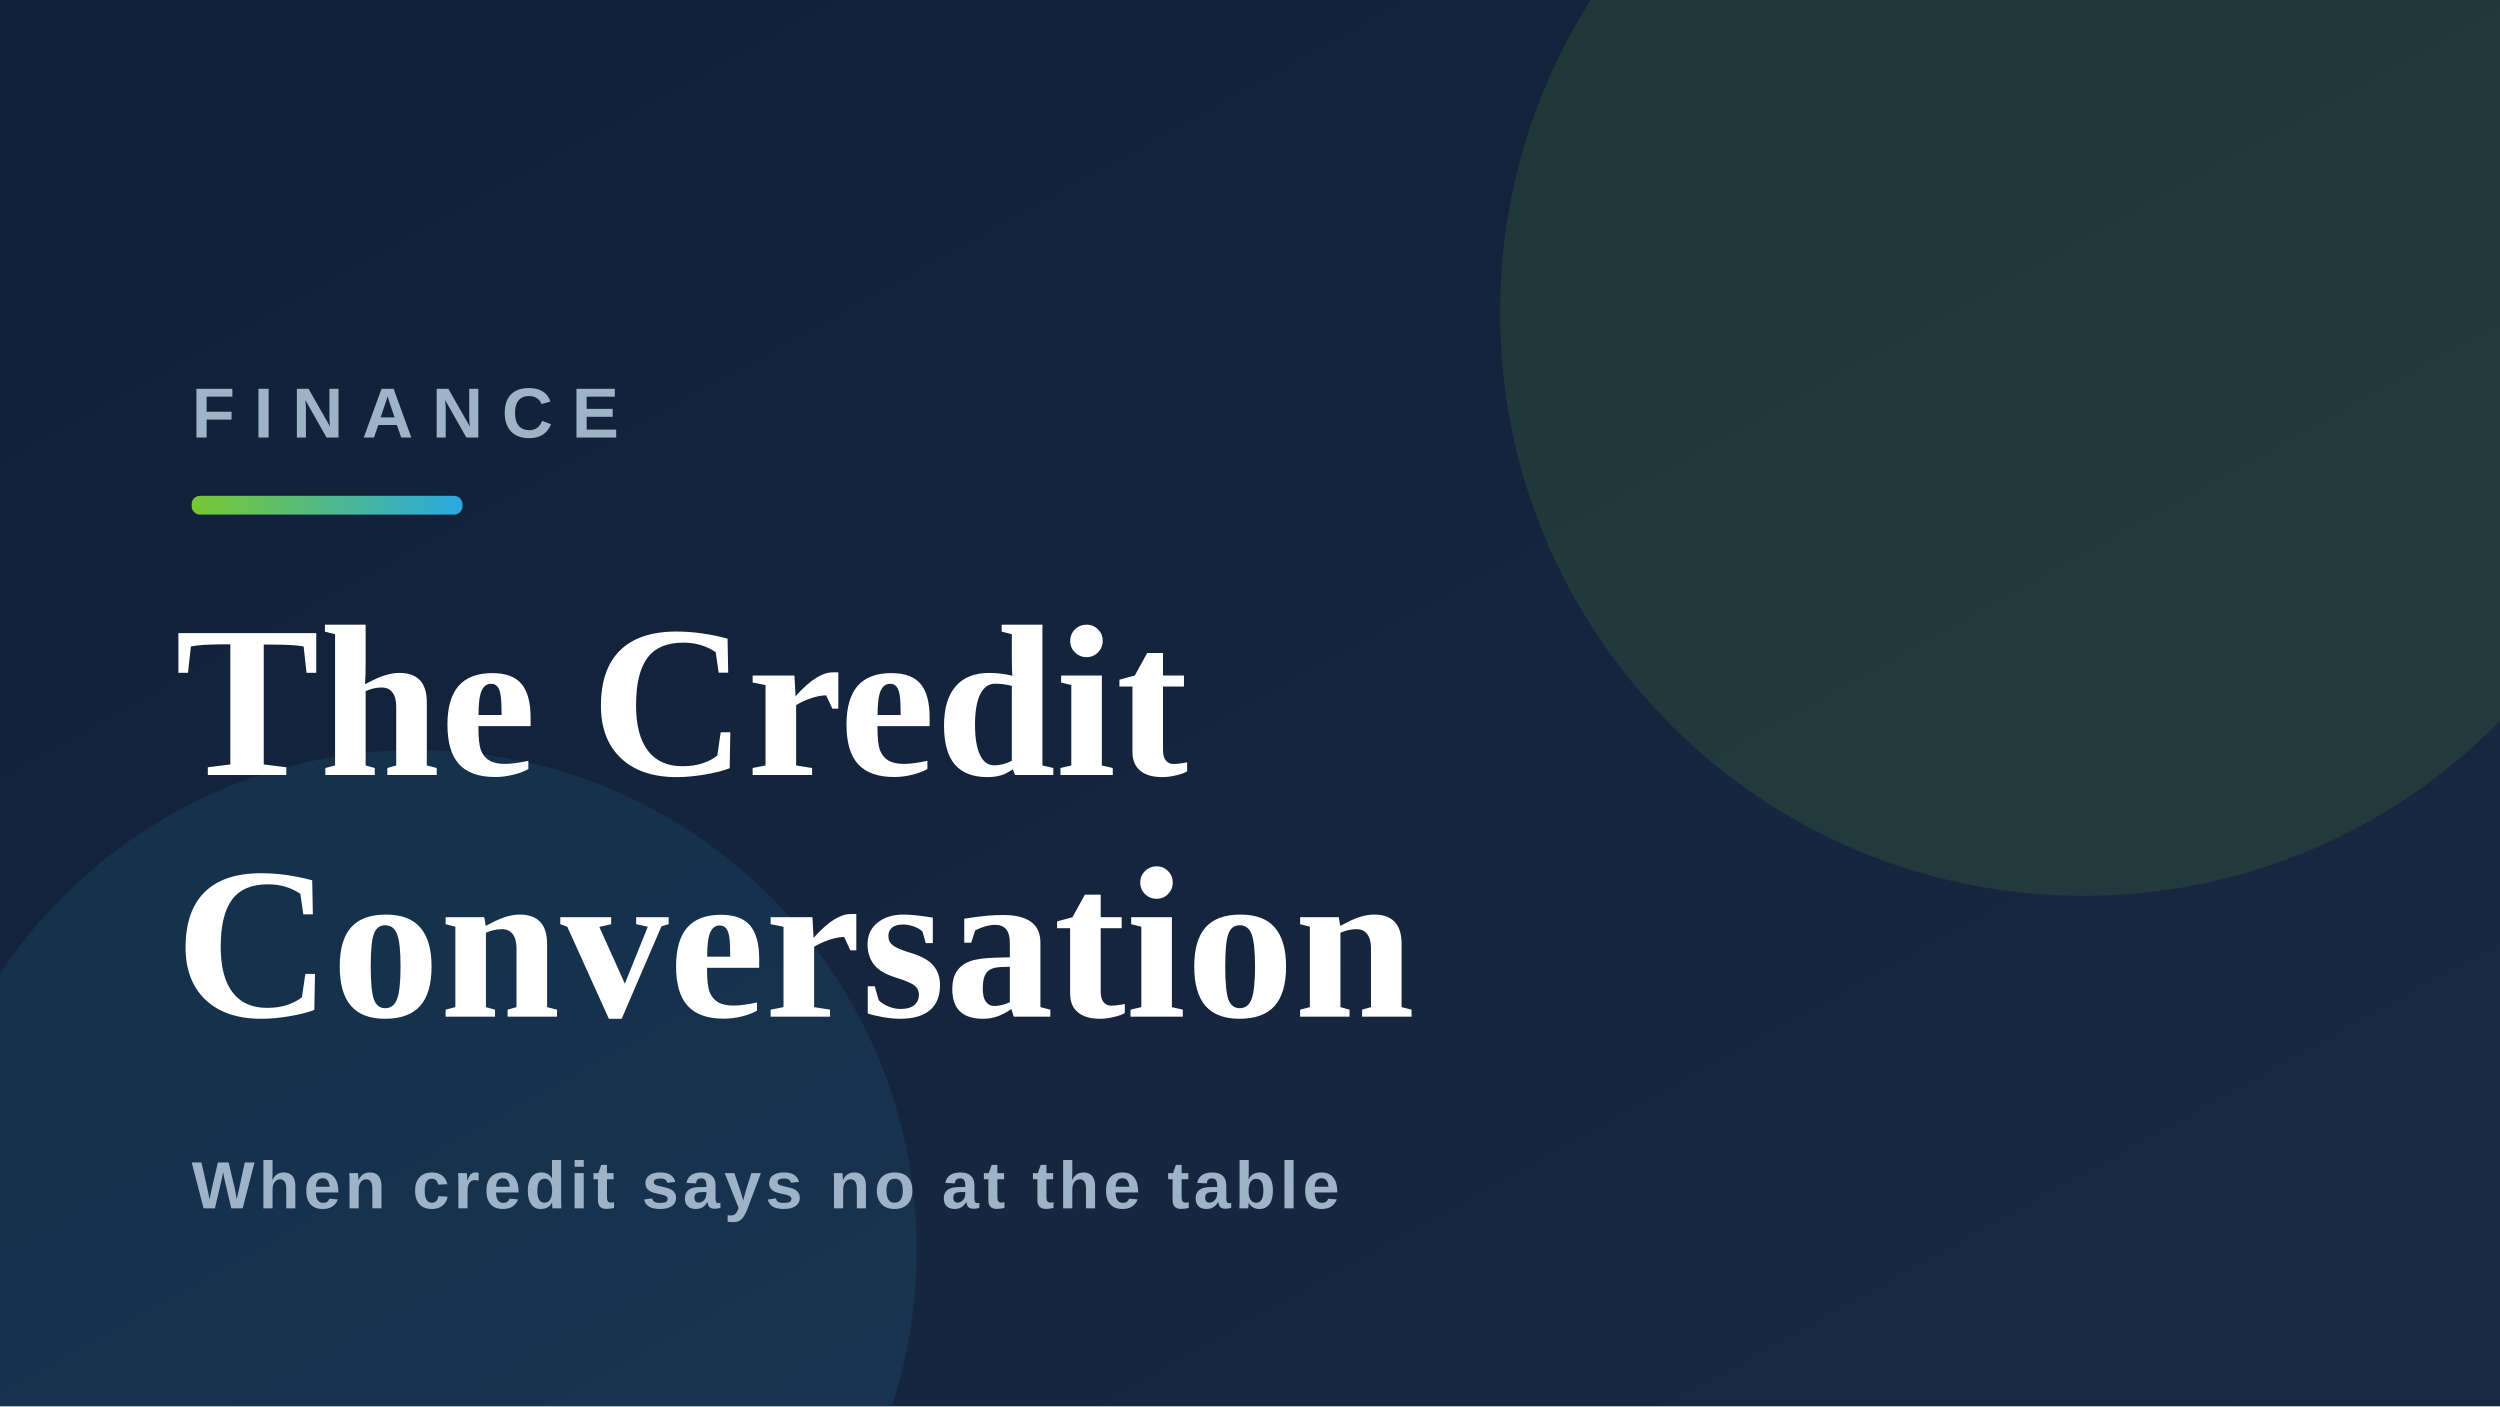
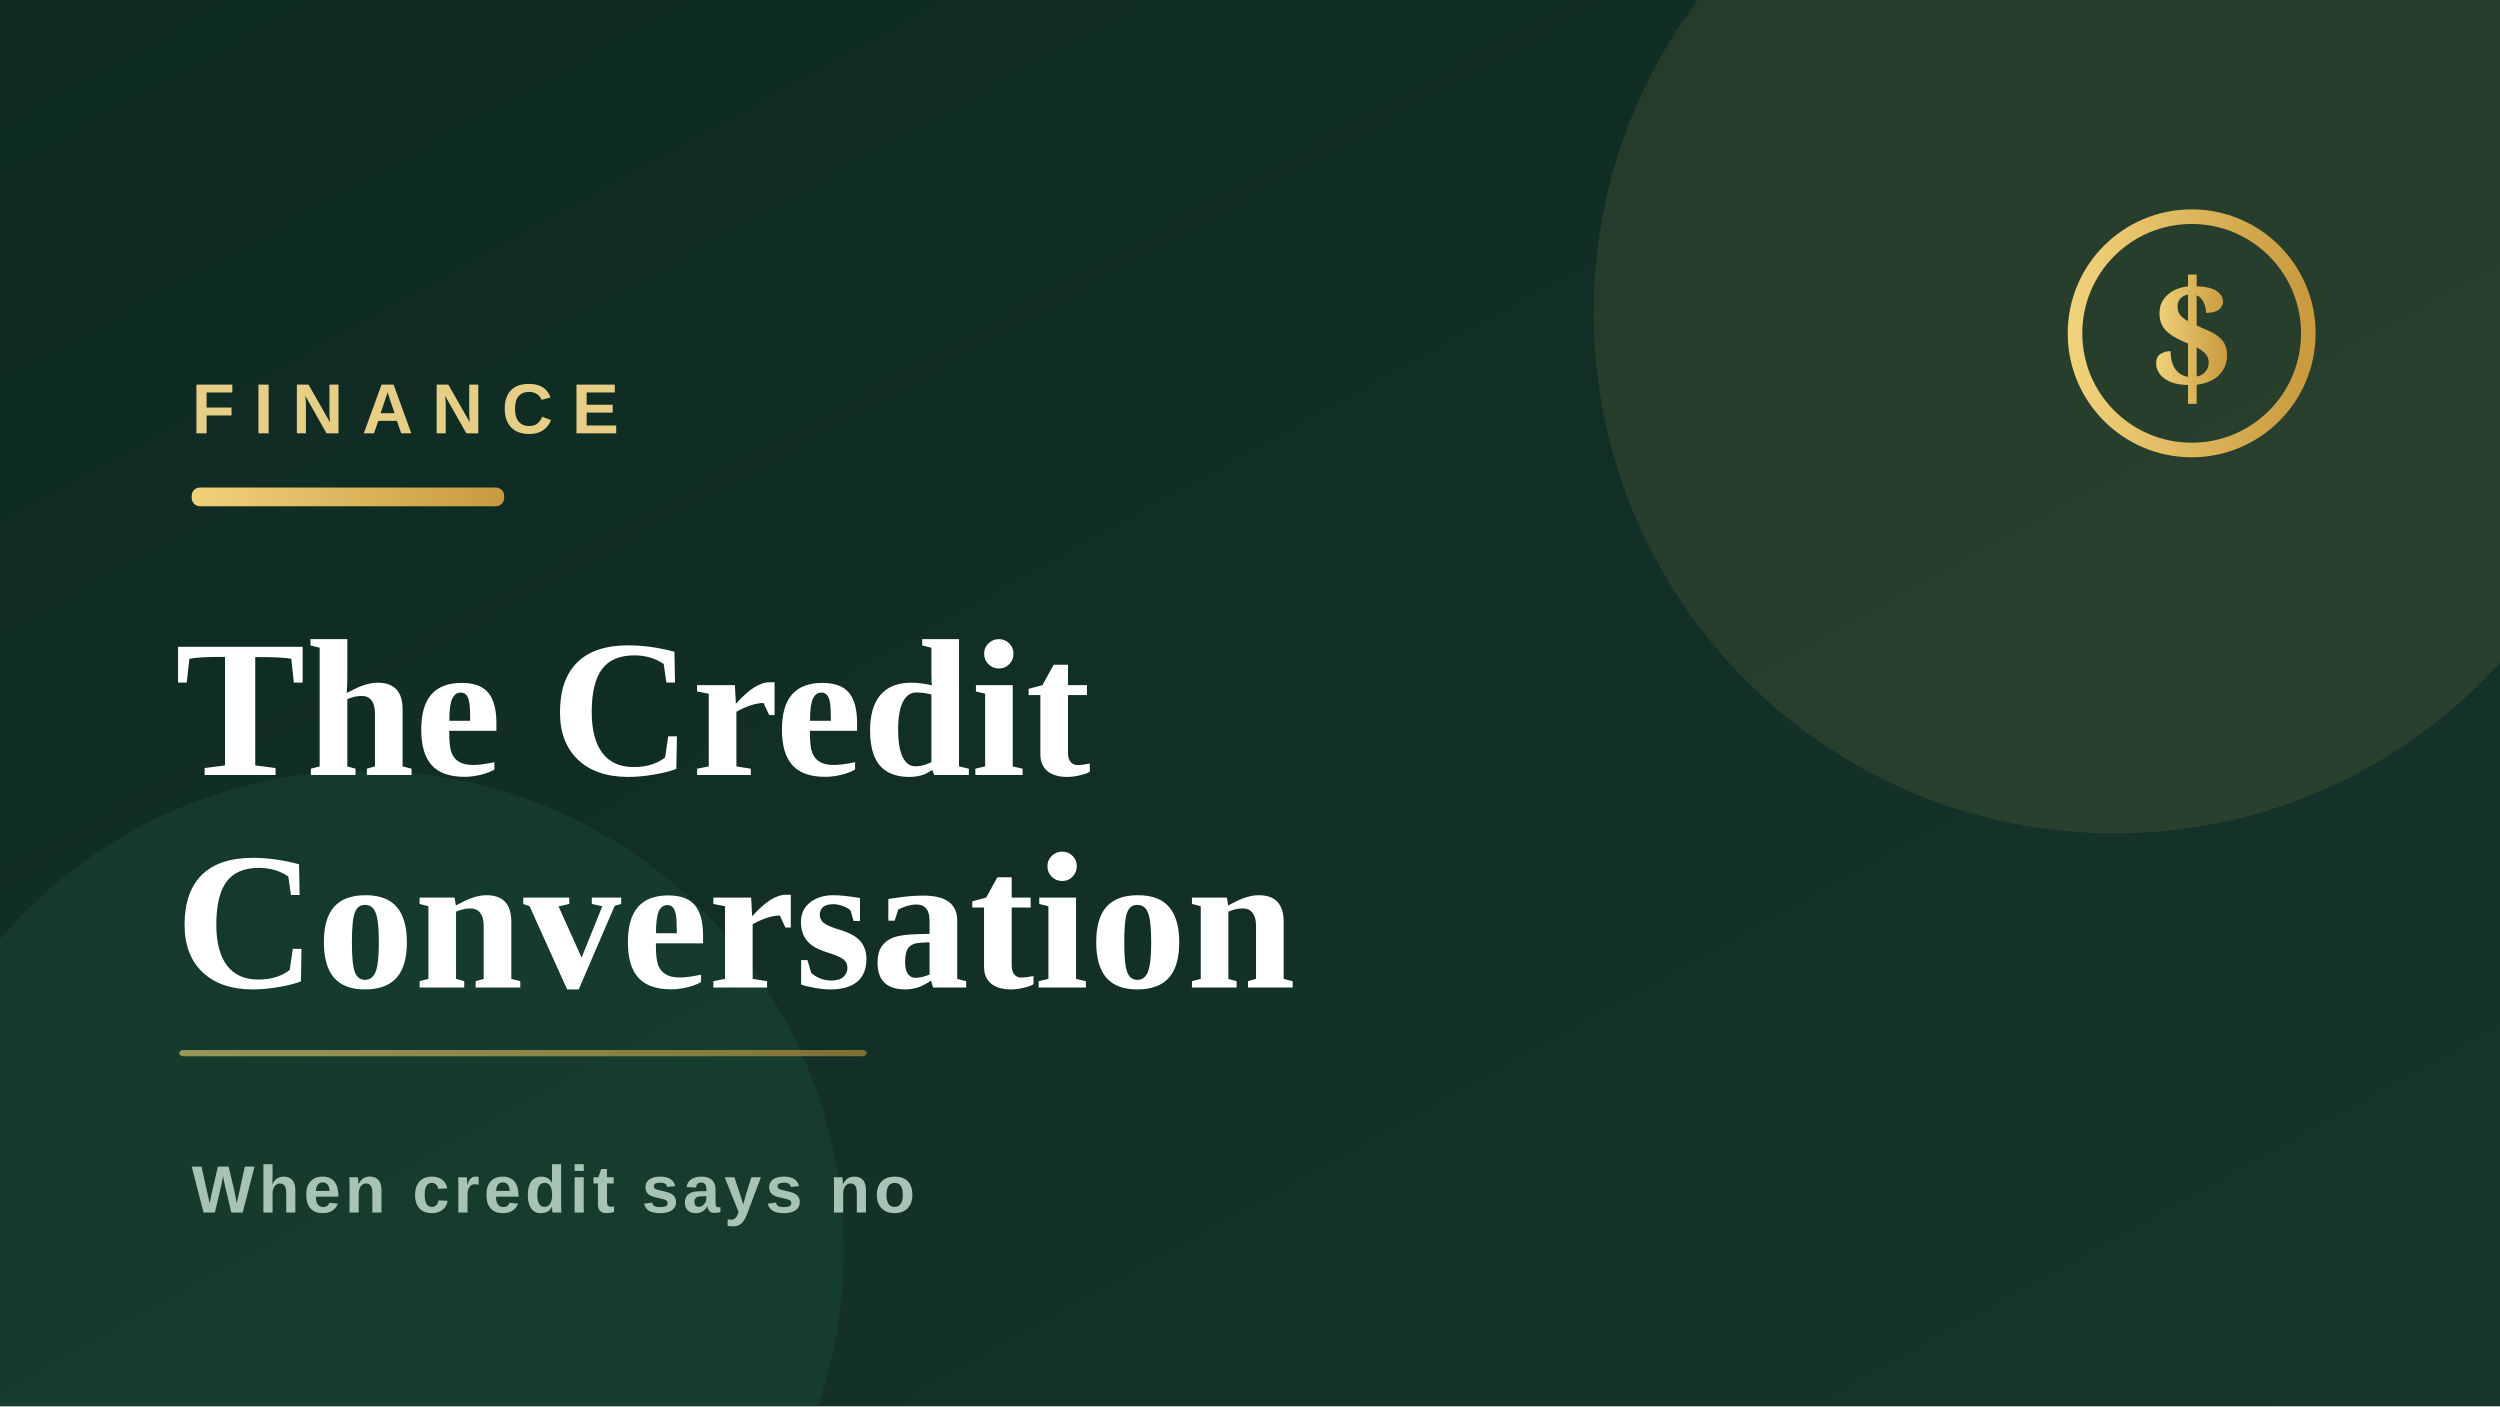
<svg xmlns="http://www.w3.org/2000/svg" viewBox="0 0 1200 675" width="1200" height="675">
  <defs>
    <linearGradient id="bg" x1="0" y1="0" x2="1" y2="1">
-       <stop offset="0" stop-color="#0F2038" />
-       <stop offset="1" stop-color="#1A2942" />
+       <stop offset="0" stop-color="#0E2A22" />
+       <stop offset="1" stop-color="#16352B" />
    </linearGradient>
    <linearGradient id="acc" x1="0" y1="0" x2="1" y2="0">
-       <stop offset="0" stop-color="#78C832" />
-       <stop offset="1" stop-color="#29A9E1" />
+       <stop offset="0" stop-color="#F0D27A" />
+       <stop offset="1" stop-color="#C99A3E" />
    </linearGradient>
  </defs>
  <rect width="1200" height="675" fill="url(#bg)" />
-   <circle cx="1000" cy="150" r="280" fill="#78C832" opacity="0.12" />
-   <circle cx="200" cy="600" r="240" fill="#29A9E1" opacity="0.10" />
-   <text x="92" y="210" fill="#9FB3C8" font-family="'Helvetica Neue',Arial,sans-serif" font-size="34" font-weight="700" letter-spacing="9">FINANCE</text>
-   <rect x="92" y="238" width="130" height="9" rx="4" fill="url(#acc)" />
-   <text x="84" y="372" fill="#FFFFFF" font-family="Georgia,'Times New Roman',serif" font-size="104" font-weight="700">The Credit</text>
-   <text x="84" y="488" fill="#FFFFFF" font-family="Georgia,'Times New Roman',serif" font-size="104" font-weight="700">Conversation</text>
-   <text x="92" y="580" fill="#9FB3C8" font-family="'Helvetica Neue',Arial,sans-serif" font-size="32" font-weight="600" letter-spacing="2">When credit says no at the table</text>
+   <circle cx="1015" cy="150" r="250" fill="#E8C66B" opacity="0.10" />
+   <circle cx="175" cy="600" r="230" fill="#2C8A5E" opacity="0.13" />
+   <g transform="translate(992,100)">
+     <circle cx="60" cy="60" r="56" fill="none" stroke="url(#acc)" stroke-width="7" />
+     <text x="60" y="88" text-anchor="middle" font-family="Georgia,serif" font-size="74" font-weight="700" fill="url(#acc)">$</text>
+   </g>
+   <text x="92" y="208" fill="#E6CE86" font-family="'Helvetica Neue',Arial,sans-serif" font-size="34" font-weight="700" letter-spacing="9">FINANCE</text>
+   <rect x="92" y="234" width="150" height="9" rx="4" fill="url(#acc)" />
+   <text x="84" y="372" fill="#FFFFFF" font-family="Georgia,'Times New Roman',serif" font-size="94" font-weight="700">The Credit</text>
+   <text x="84" y="474" fill="#FFFFFF" font-family="Georgia,'Times New Roman',serif" font-size="94" font-weight="700">Conversation</text>
+   <rect x="86" y="504" width="330" height="3" rx="2" fill="url(#acc)" opacity="0.6" />
+   <text x="92" y="582" fill="#A7C3B5" font-family="'Helvetica Neue',Arial,sans-serif" font-size="32" font-weight="600" letter-spacing="2">When credit says no</text>
</svg>
